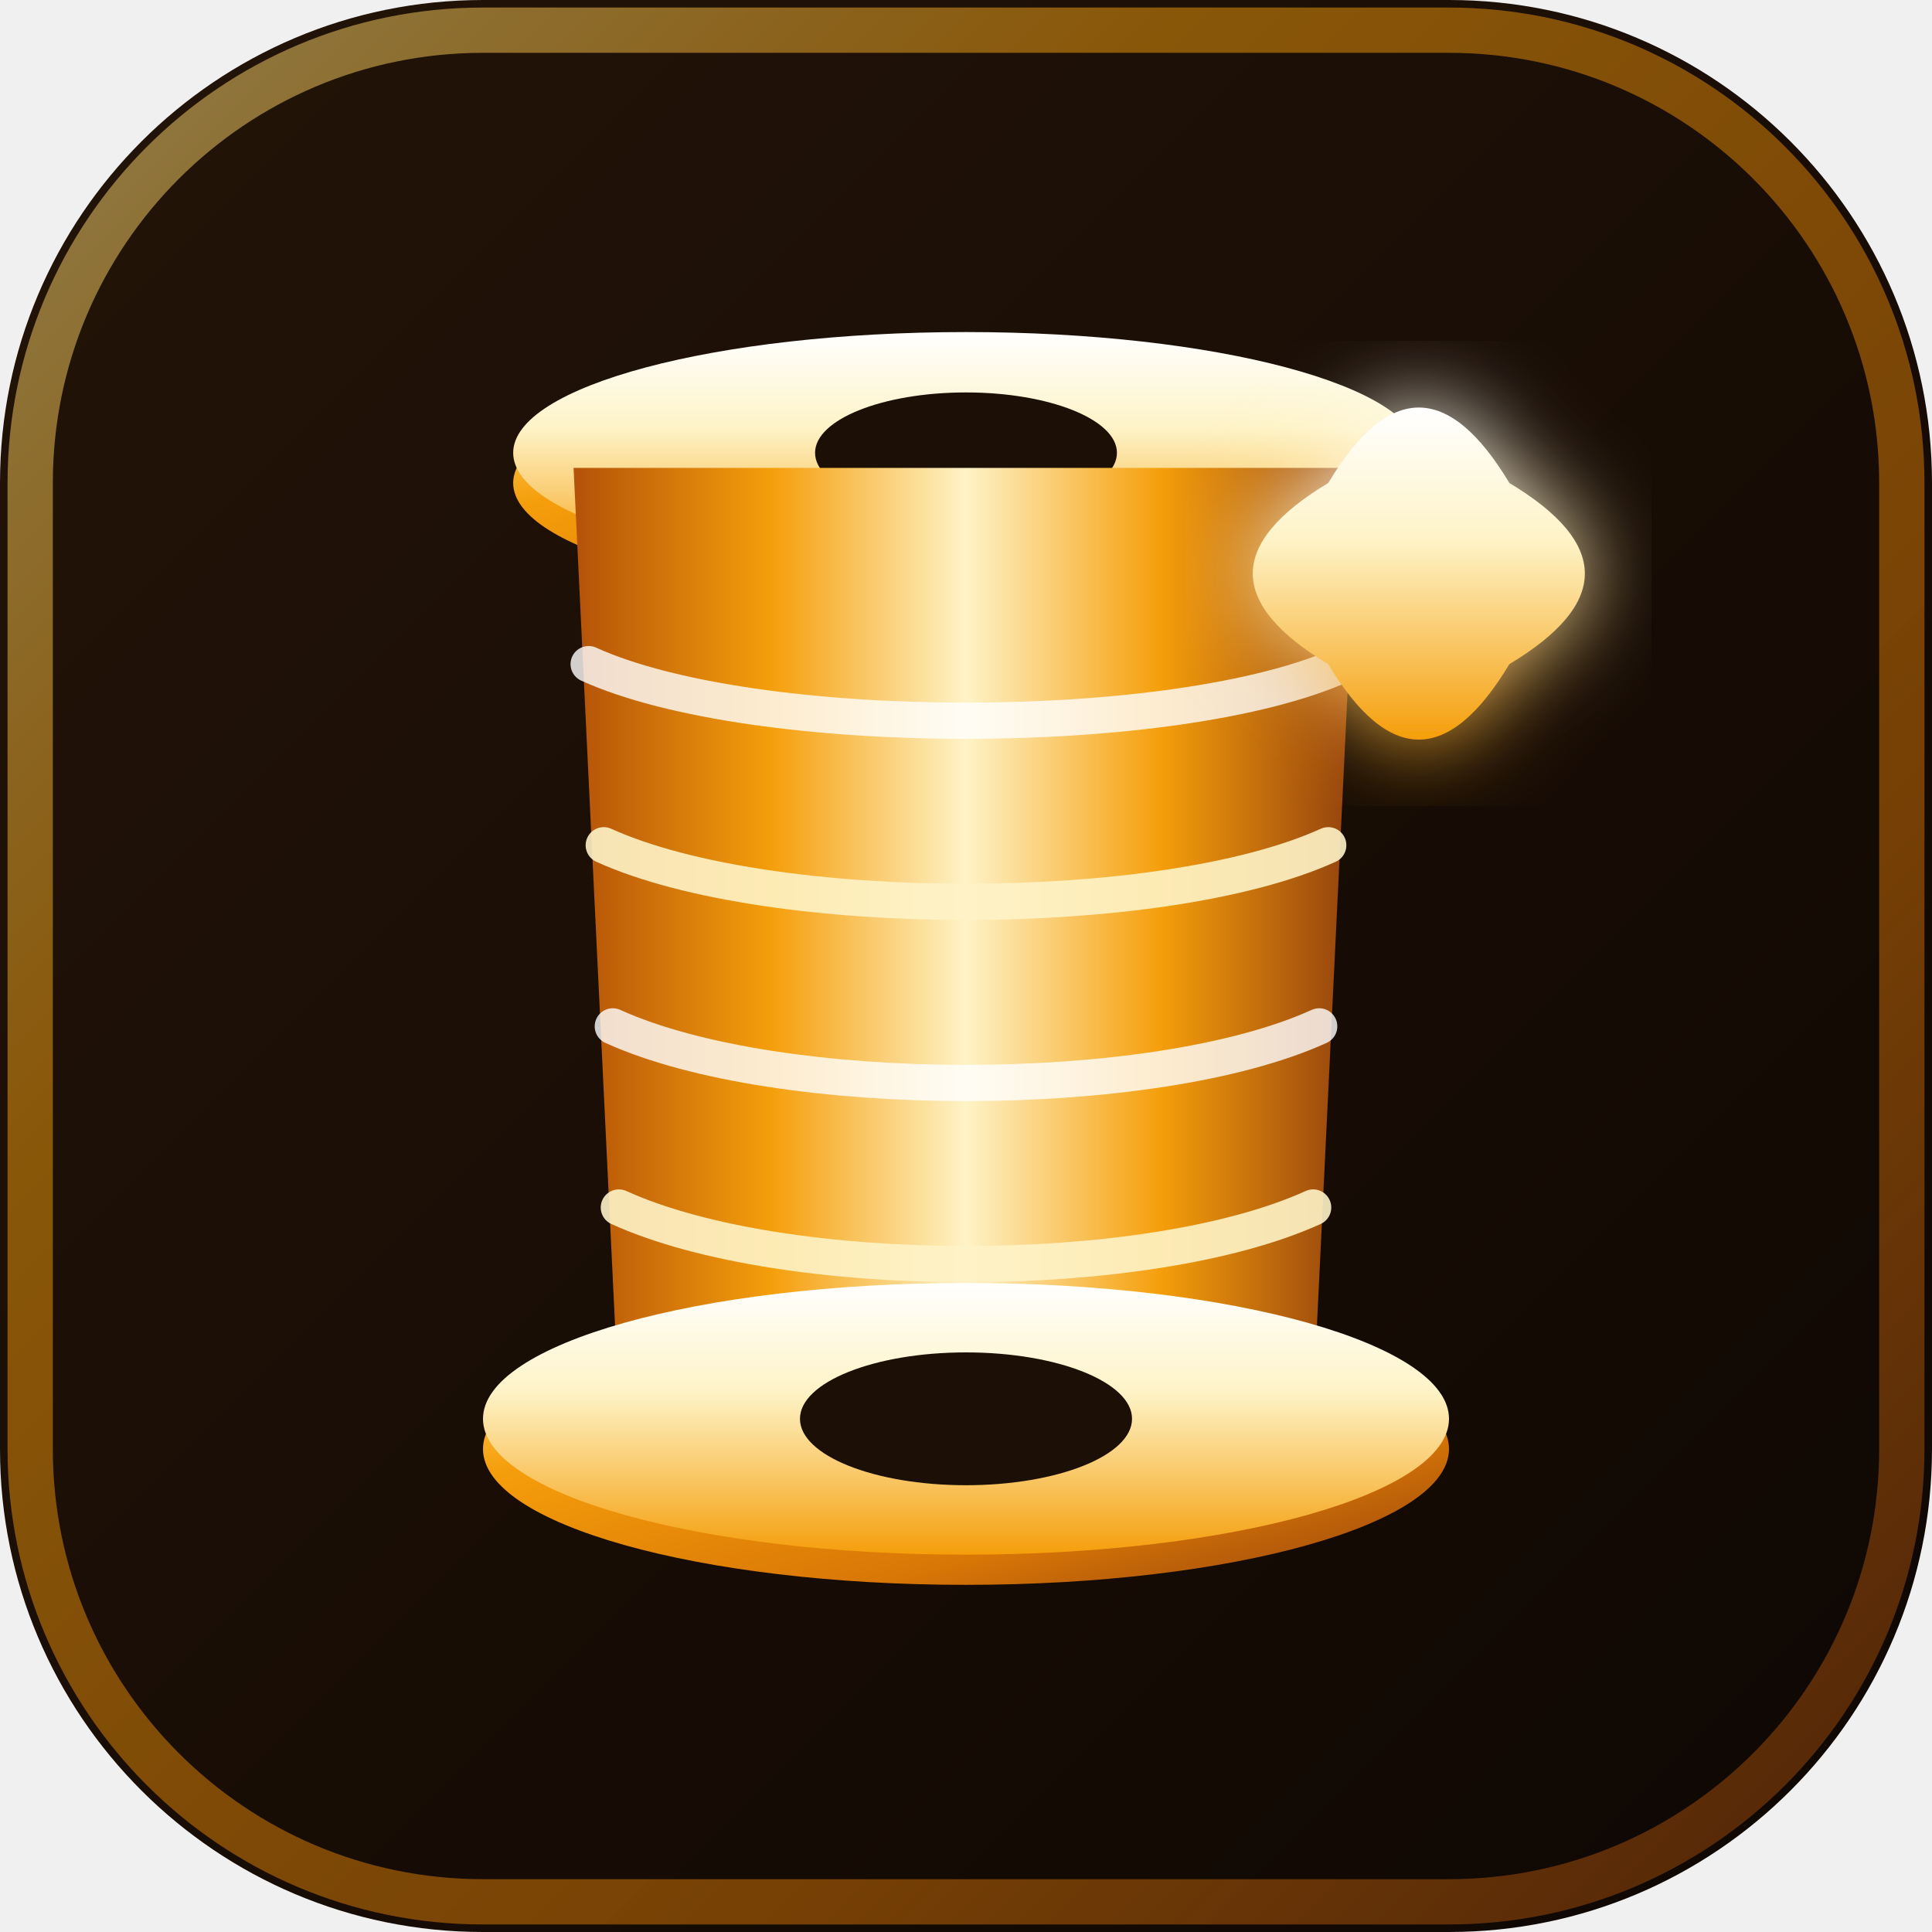
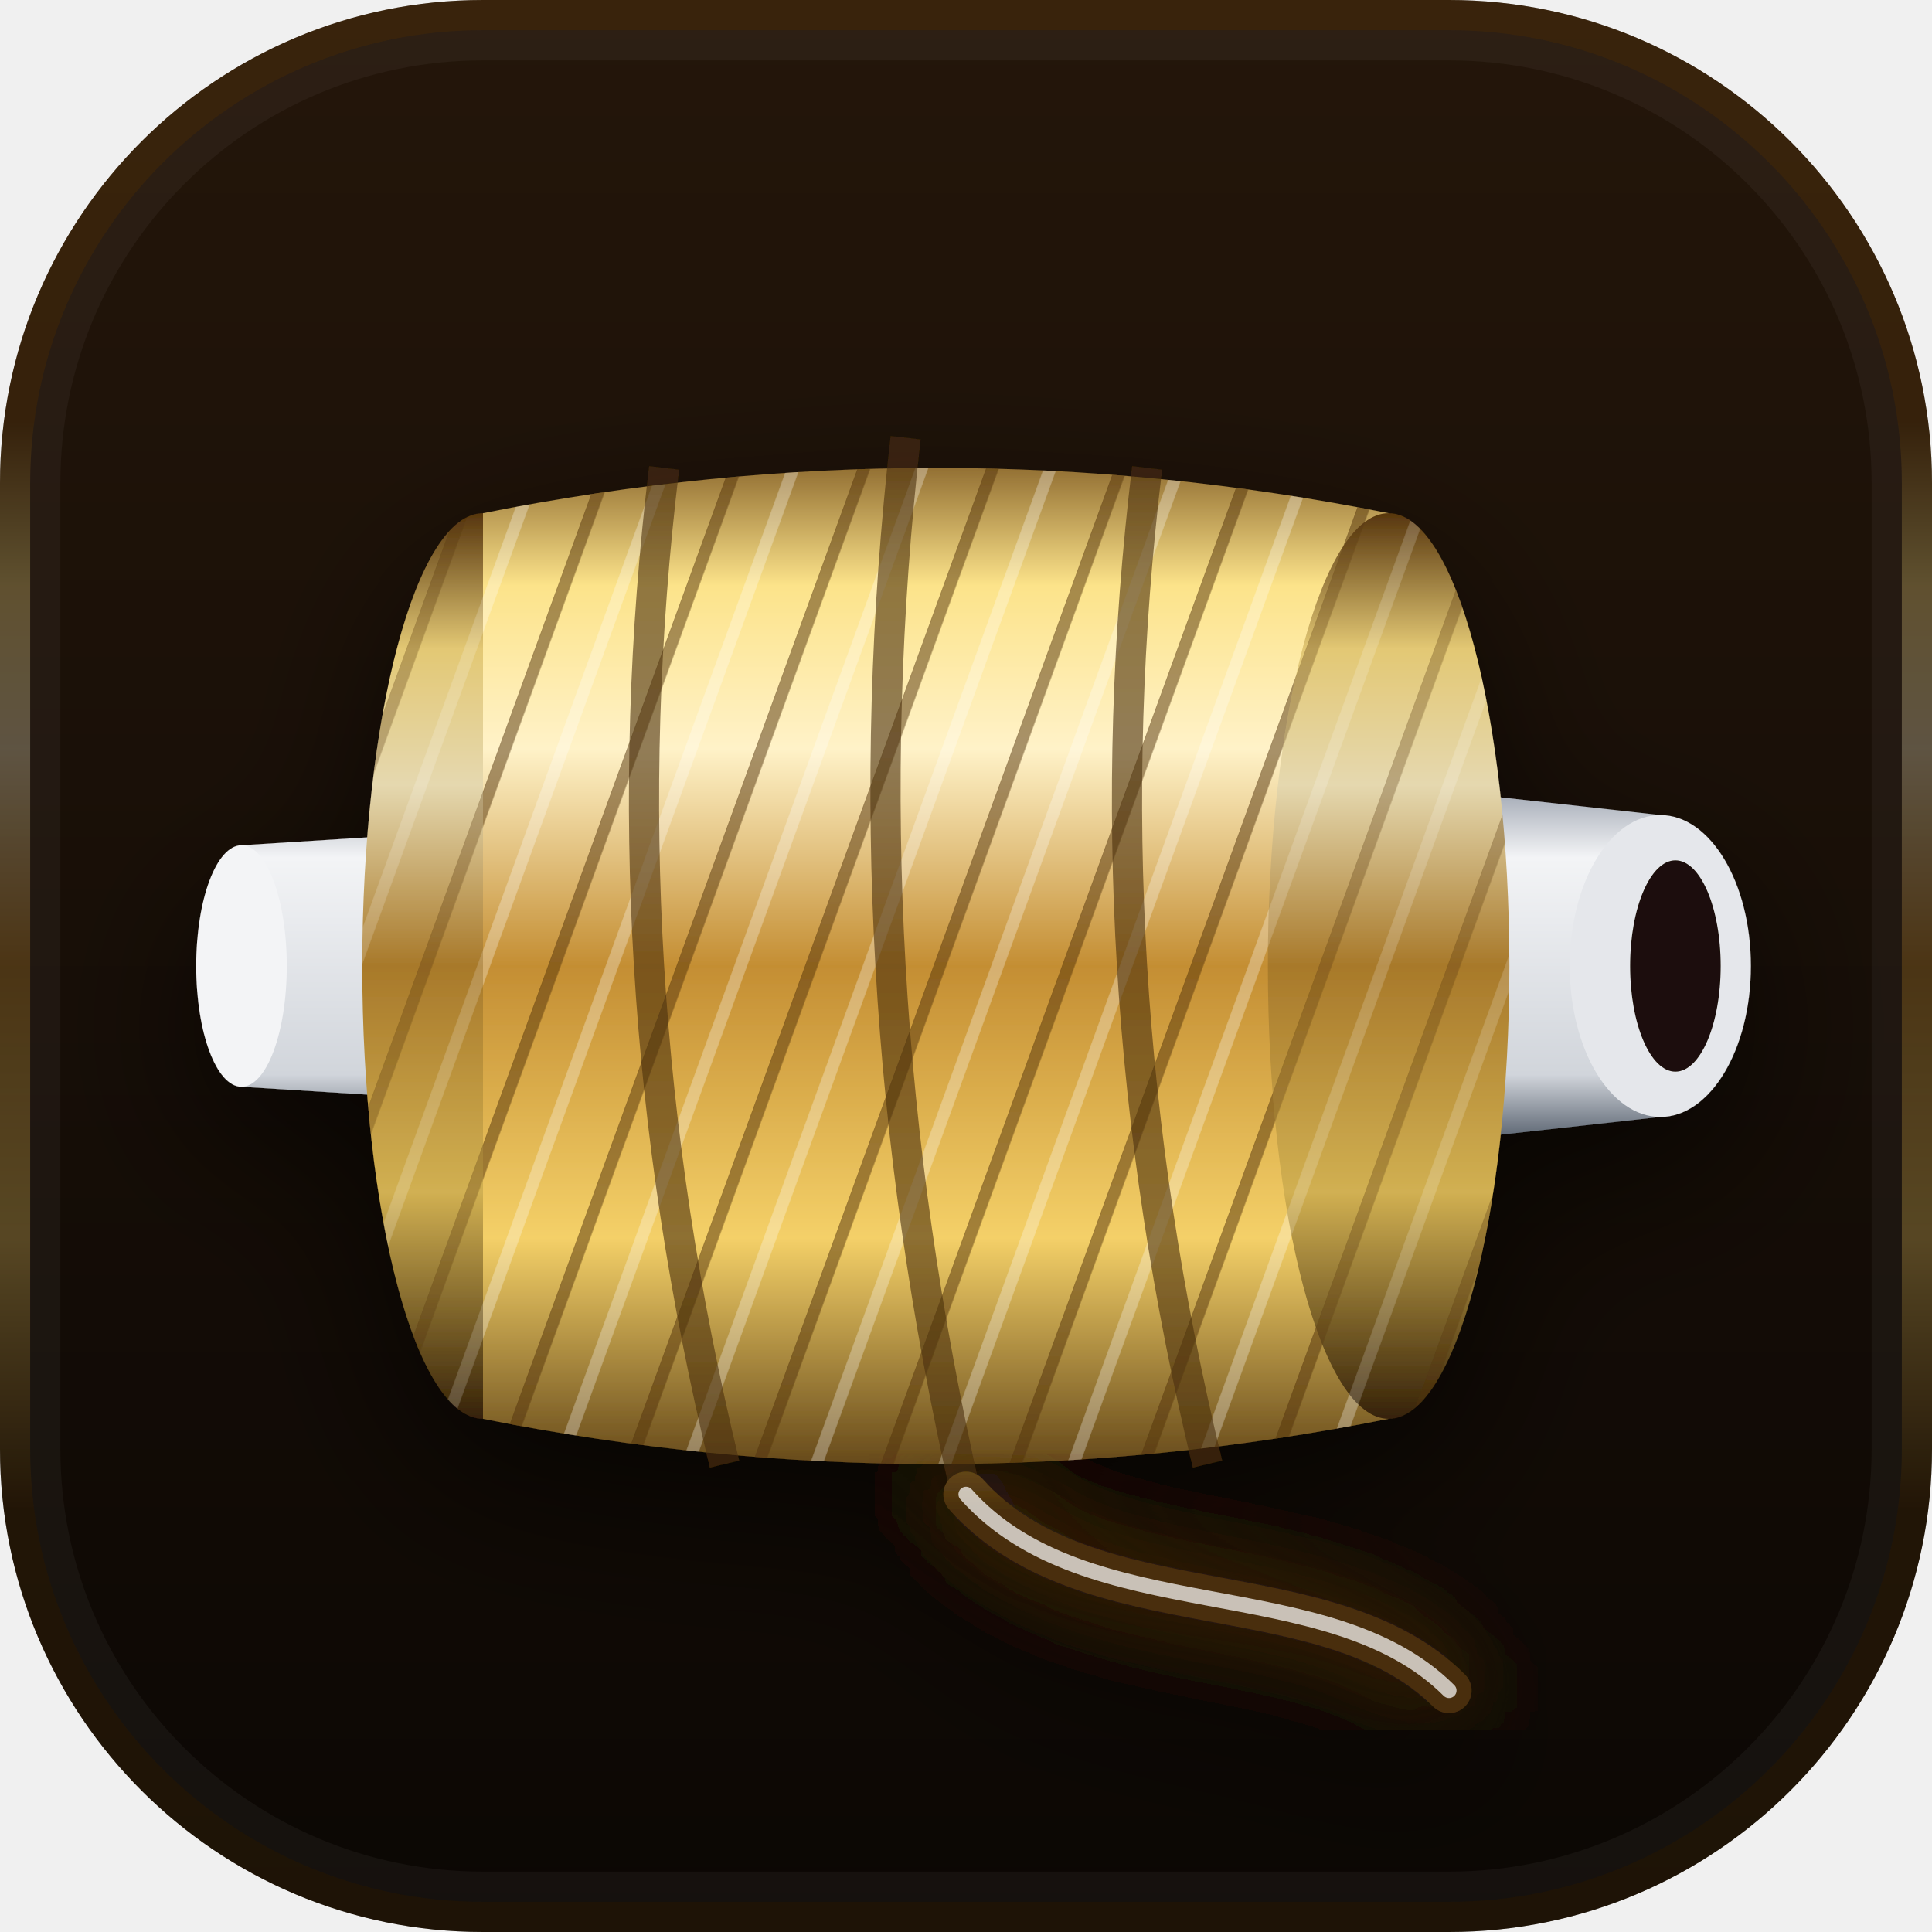
- <svg xmlns="http://www.w3.org/2000/svg" viewBox="0 0 64 64" fill="none">
+ <svg xmlns="http://www.w3.org/2000/svg" width="64" height="64" viewBox="0 0 64 64" fill="none">
  <defs>
-     <linearGradient id="bgGrad" x1="0%" y1="0%" x2="100%" y2="100%">
-       <stop offset="0%" stop-color="#241408" />
-       <stop offset="100%" stop-color="#0e0703" />
+     <linearGradient id="bgGrad" x1="0" y1="0" x2="0" y2="64" gradientUnits="userSpaceOnUse">
+       <stop stop-color="#24160a" />
+       <stop offset="1" stop-color="#0B0704" />
    </linearGradient>
-     <linearGradient id="goldGrad" x1="0%" y1="0%" x2="100%" y2="100%">
-       <stop offset="0%" stop-color="#FDE68A" />
-       <stop offset="30%" stop-color="#F59E0B" />
-       <stop offset="70%" stop-color="#D97706" />
-       <stop offset="100%" stop-color="#92400E" />
+     <linearGradient id="goldThread" x1="0" y1="14" x2="0" y2="50" gradientUnits="userSpaceOnUse">
+       <stop offset="0%" stop-color="#6b4412" />
+       <stop offset="15%" stop-color="#FCE38A" />
+       <stop offset="30%" stop-color="#FFF2C8" />
+       <stop offset="50%" stop-color="#C48E33" />
+       <stop offset="75%" stop-color="#F4D068" />
+       <stop offset="100%" stop-color="#4A2F0B" />
    </linearGradient>
-     <linearGradient id="goldLight" x1="0%" y1="0%" x2="0%" y2="100%">
-       <stop offset="0%" stop-color="#FFFFFF" />
-       <stop offset="40%" stop-color="#FEF3C7" />
-       <stop offset="100%" stop-color="#F59E0B" />
+     <linearGradient id="goldThreadEnd" x1="0" y1="17" x2="0" y2="47" gradientUnits="userSpaceOnUse">
+       <stop offset="0%" stop-color="#57360e" />
+       <stop offset="15%" stop-color="#e3c874" />
+       <stop offset="30%" stop-color="#e5d8af" />
+       <stop offset="50%" stop-color="#a8792a" />
+       <stop offset="75%" stop-color="#d1b052" />
+       <stop offset="100%" stop-color="#362208" />
    </linearGradient>
-     <linearGradient id="yarnBody" x1="0%" y1="0%" x2="100%" y2="0%">
-       <stop offset="0%" stop-color="#B45309" />
-       <stop offset="25%" stop-color="#F59E0B" />
-       <stop offset="50%" stop-color="#FEF3C7" />
-       <stop offset="75%" stop-color="#F59E0B" />
-       <stop offset="100%" stop-color="#92400E" />
+     <linearGradient id="tubeGrad" x1="0" y1="26" x2="0" y2="38" gradientUnits="userSpaceOnUse">
+       <stop offset="0%" stop-color="#9CA3AF" />
+       <stop offset="20%" stop-color="#F3F4F6" />
+       <stop offset="80%" stop-color="#D1D5DB" />
+       <stop offset="100%" stop-color="#4B5563" />
    </linearGradient>
+     <pattern id="threadPattern" x="0" y="0" width="4" height="4" patternUnits="userSpaceOnUse" patternTransform="rotate(20)">
+       <line x1="0" y1="0" x2="0" y2="4" stroke="#52320a" stroke-width="0.8" opacity="0.5" />
+       <line x1="2" y1="0" x2="2" y2="4" stroke="#FFFFFF" stroke-width="0.4" opacity="0.3" />
+     </pattern>
+     <filter id="dropShadow" x="-20%" y="-20%" width="140%" height="140%">
+       <feDropShadow dx="0" dy="2" stdDeviation="2.5" flood-color="#000" flood-opacity="0.6" />
+     </filter>
    <filter id="glow" x="-20%" y="-20%" width="140%" height="140%">
      <feGaussianBlur stdDeviation="1.5" result="blur" />
      <feComposite in="SourceGraphic" in2="blur" operator="over" />
    </filter>
  </defs>
  <rect width="64" height="64" rx="16" fill="url(#bgGrad)" />
-   <rect x="1" y="1" width="62" height="62" rx="15" stroke="url(#goldGrad)" stroke-width="1.5" stroke-opacity="0.5" />
-   <g id="spool" transform="translate(14, 10)">
-     <ellipse cx="18" cy="6" rx="15" ry="4" fill="url(#goldGrad)" />
-     <ellipse cx="18" cy="5" rx="15" ry="4" fill="url(#goldLight)" />
-     <ellipse cx="18" cy="5" rx="5" ry="2" fill="#1c0f05" />
-     <path d="M5 5.5 L6.5 36.5 C6.5 40 29.5 40 29.5 36.5 L31 5.5 Z" fill="url(#yarnBody)" />
-     <path d="M5.5 12 C11 14.5 25 14.5 30.5 12" stroke="#FFFFFF" stroke-width="1.2" stroke-linecap="round" opacity="0.8" />
-     <path d="M6 18 C11.5 20.5 24.5 20.5 30 18" stroke="#FEF3C7" stroke-width="1.2" stroke-linecap="round" opacity="0.9" />
-     <path d="M6.3 24 C11.8 26.5 24.2 26.5 29.7 24" stroke="#FFFFFF" stroke-width="1.2" stroke-linecap="round" opacity="0.8" />
-     <path d="M6.5 30 C12 32.5 24 32.5 29.5 30" stroke="#FEF3C7" stroke-width="1.2" stroke-linecap="round" opacity="0.9" />
-     <ellipse cx="18" cy="38" rx="16" ry="4.5" fill="url(#goldGrad)" />
-     <ellipse cx="18" cy="37" rx="16" ry="4.5" fill="url(#goldLight)" />
-     <ellipse cx="18" cy="37" rx="5.5" ry="2.2" fill="#1c0f05" />
-     <path d="M30 6 Q33 1 36 6 Q41 9 36 12 Q33 17 30 12 Q25 9 30 6 Z" fill="url(#goldLight)" filter="url(#glow)" />
+   <rect width="63" height="63" x="0.5" y="0.5" rx="15.5" stroke="url(#goldThread)" stroke-opacity="0.3" />
+   <rect width="61" height="61" x="1.5" y="1.5" rx="14.5" stroke="#FFFFFF" stroke-opacity="0.04" />
+   <g filter="url(#dropShadow)">
+     <path d="M 8,28 L 16,27.5 L 16,36.5 L 8,36 Z" fill="url(#tubeGrad)" />
+     <ellipse cx="8" cy="32" rx="1.5" ry="4" fill="#F3F4F6" />
+     <path d="M 46,26 L 55,27 L 55,37 L 46,38 Z" fill="url(#tubeGrad)" />
+     <ellipse cx="55" cy="32" rx="3" ry="5" fill="#E5E7EB" />
+     <ellipse cx="55.5" cy="32" rx="1.5" ry="3.5" fill="#1c1108" />
+     <ellipse cx="16" cy="32" rx="4" ry="15" fill="url(#goldThreadEnd)" />
+     <ellipse cx="16" cy="32" rx="4" ry="15" fill="url(#threadPattern)" opacity="0.6" />
+     <path d="M 16,17 Q 31,14 46,17 L 46,47 Q 31,50 16,47 Z" fill="url(#goldThread)" />
+     <path d="M 16,17 Q 31,14 46,17 L 46,47 Q 31,50 16,47 Z" fill="url(#threadPattern)" />
+     <ellipse cx="46" cy="32" rx="4" ry="15" fill="url(#goldThreadEnd)" />
+     <ellipse cx="46" cy="32" rx="4" ry="15" fill="url(#threadPattern)" opacity="0.6" />
+     <path d="M 22,15.5 Q 20,32 24,48.5" fill="none" stroke="#4a2e0c" stroke-width="1" opacity="0.6" />
+     <path d="M 30,14.5 Q 28,32 32,49.5" fill="none" stroke="#4a2e0c" stroke-width="1" opacity="0.6" />
+     <path d="M 38,15.5 Q 36,32 40,48.5" fill="none" stroke="#4a2e0c" stroke-width="1" opacity="0.6" />
+     <path d="M 32,49.5 C 36,54 44,52 48,56" fill="none" stroke="url(#goldThread)" stroke-width="1.5" stroke-linecap="round" filter="url(#glow)" />
+     <path d="M 32,49.5 C 36,54 44,52 48,56" fill="none" stroke="#FFFFFF" stroke-width="0.5" stroke-linecap="round" opacity="0.7" />
  </g>
</svg>
